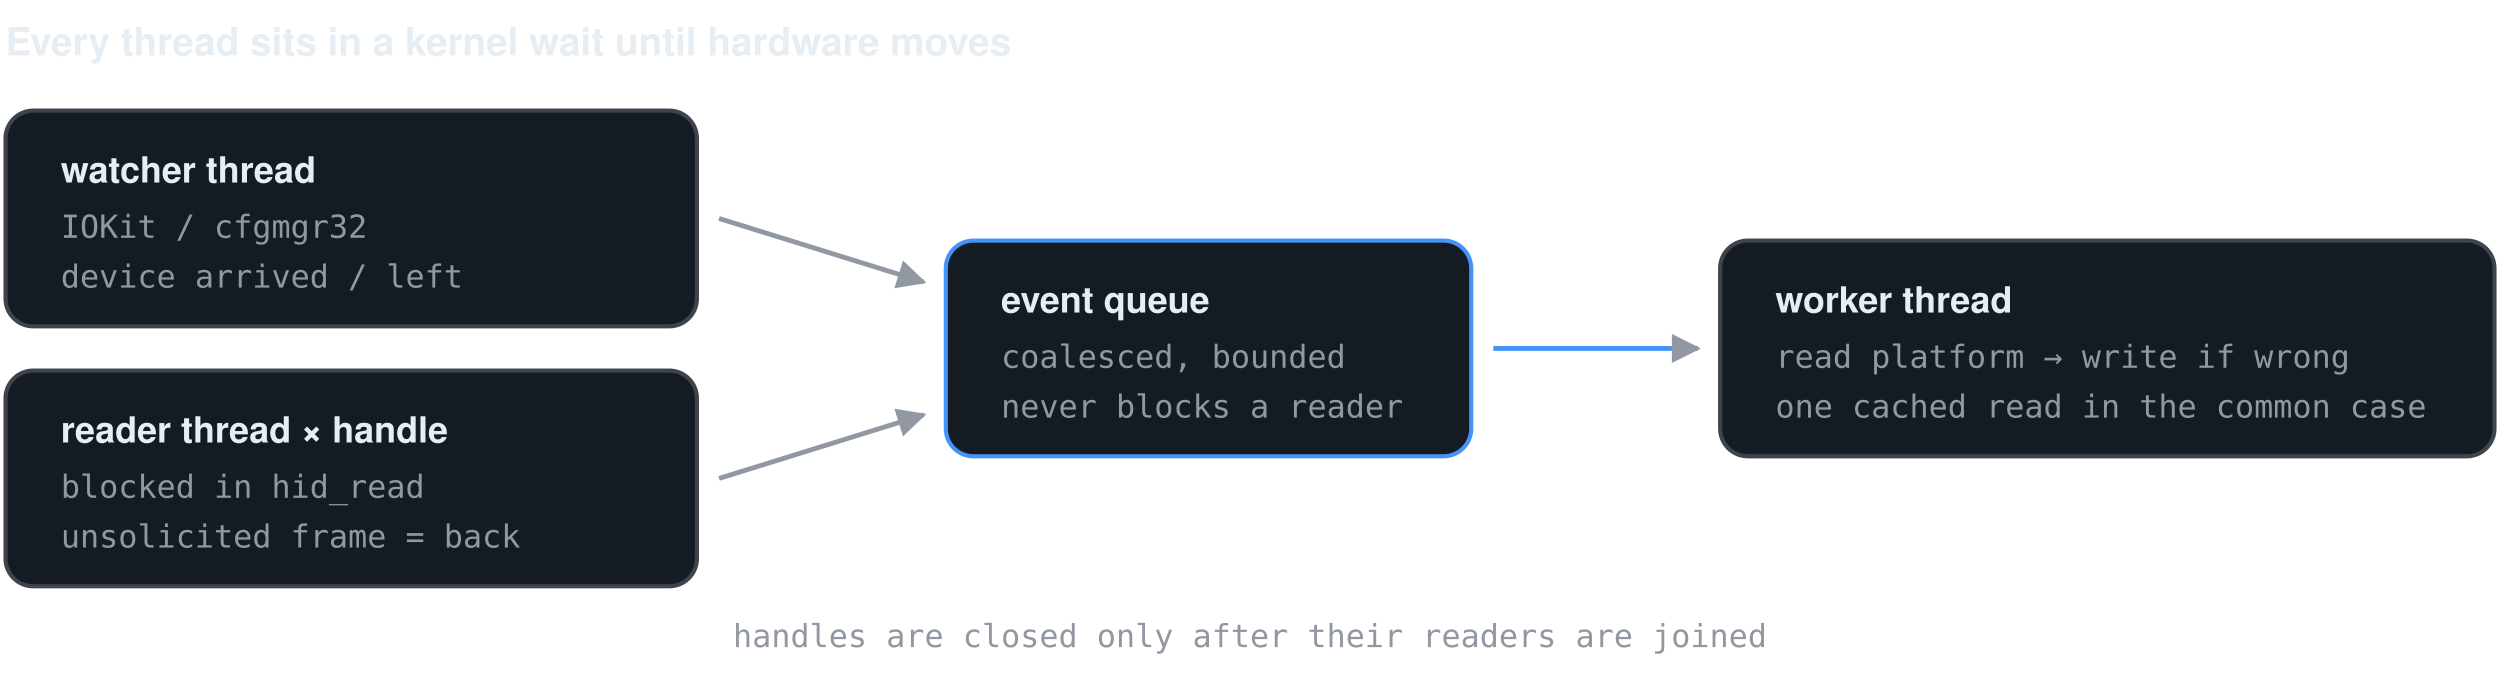
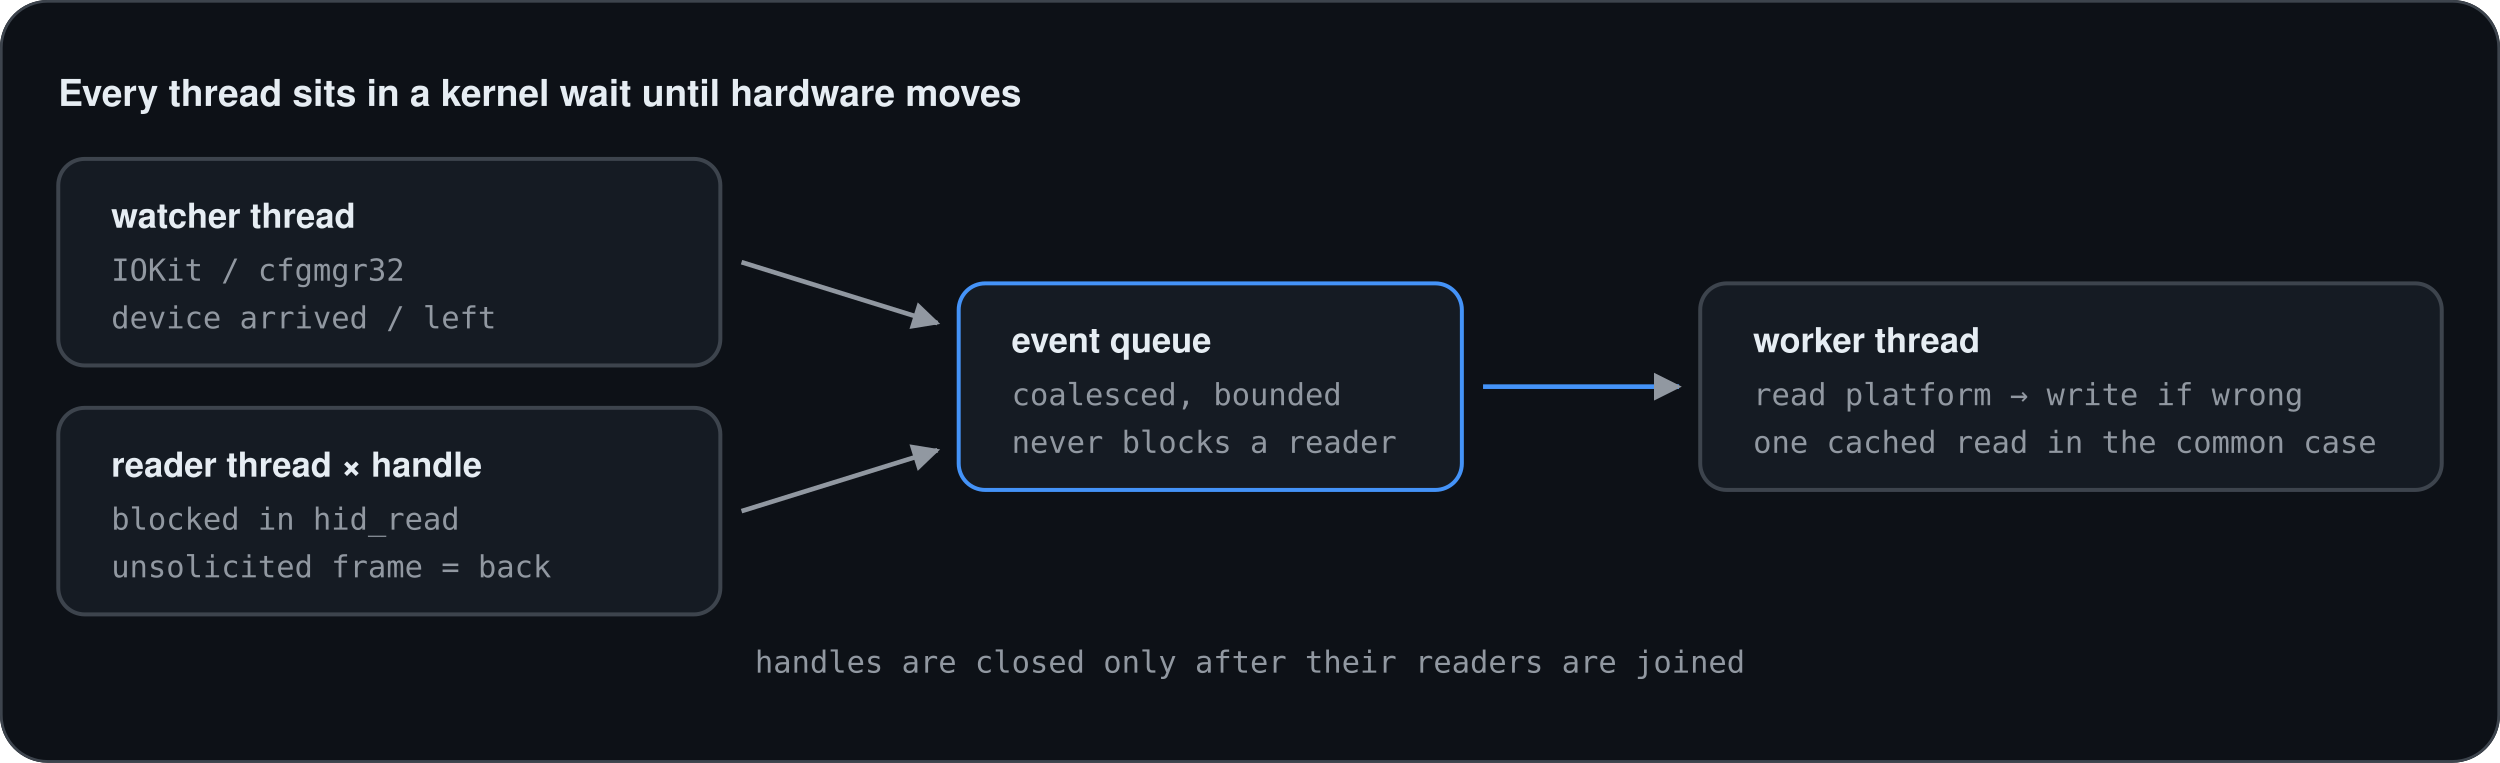
- <svg xmlns="http://www.w3.org/2000/svg" viewBox="0 0 904 248" width="904" height="248" role="img">
+ <svg xmlns="http://www.w3.org/2000/svg" viewBox="0 0 944 288" width="944" height="288" role="img" aria-labelledby="archt archd">
+   <style>@keyframes apkt{to{stroke-dashoffset:-52}}.ap{animation:apkt 0.9s linear infinite}@keyframes aleg0{0%{opacity:1}18.889%{opacity:1}20.278%{opacity:0}100%{opacity:0}}.aleg0{animation:aleg0 18s linear infinite}@keyframes aleg1{0%{opacity:0}31.944%{opacity:0}33.333%{opacity:1}52.222%{opacity:1}53.611%{opacity:0}100%{opacity:0}}.aleg1{animation:aleg1 18s linear infinite}@keyframes aleg2{0%{opacity:1}18.889%{opacity:1}20.278%{opacity:0}100%{opacity:0}}.aleg2{animation:aleg2 18s linear infinite}@media (prefers-reduced-motion:reduce){*{animation:none!important}}</style>
  <defs>
-     <marker id="head" viewBox="0 0 10 10" refX="9" refY="5" markerWidth="6" markerHeight="6" orient="auto-start-reverse">
-       <path d="M 0 0 L 10 5 L 0 10 z" fill="#9198a1" />
+     <marker id="archarrow" viewBox="0 0 10 10" refX="8.5" refY="5" markerWidth="7" markerHeight="7" orient="auto-start-reverse">
+       <path d="M0 0 L10 5 L0 10 z" fill="#4493f8" />
    </marker>
  </defs>
-   <g transform="translate(2,2)">
+   <rect width="944" height="288" rx="18" fill="#0d1117" />
+   <rect x=".5" y=".5" width="943" height="287" rx="17.5" fill="none" stroke="#3d444d" />
+   <g transform="translate(22,22)">
+     <defs>
+       <marker id="head" viewBox="0 0 10 10" refX="9" refY="5" markerWidth="6" markerHeight="6" orient="auto-start-reverse">
+         <path d="M 0 0 L 10 5 L 0 10 z" fill="#9198a1" />
+       </marker>
+     </defs>
    <text x="0" y="18" fill="#e6edf3" font-family="-apple-system,BlinkMacSystemFont,Segoe UI,Helvetica,Arial,sans-serif" font-size="14" font-weight="600" text-anchor="start" opacity="1.0">Every thread sits in a kernel wait until hardware moves</text>
    <rect x="0" y="38" width="250" height="78" rx="10" fill="#151b23" stroke="#3d444d" stroke-width="1.5" />
    <text x="20" y="64" fill="#e6edf3" font-family="-apple-system,BlinkMacSystemFont,Segoe UI,Helvetica,Arial,sans-serif" font-size="13" font-weight="600" text-anchor="start" opacity="1.0">watcher thread</text>
    <text x="20" y="84" fill="#9198a1" font-family="ui-monospace,SFMono-Regular,SF Mono,Menlo,Consolas,monospace" font-size="11.5" font-weight="400" text-anchor="start" opacity="1.0">IOKit / cfgmgr32</text>
    <text x="20" y="102" fill="#9198a1" font-family="ui-monospace,SFMono-Regular,SF Mono,Menlo,Consolas,monospace" font-size="11.5" font-weight="400" text-anchor="start" opacity="1.0">device arrived / left</text>
    <rect x="0" y="132" width="250" height="78" rx="10" fill="#151b23" stroke="#3d444d" stroke-width="1.5" />
    <text x="20" y="158" fill="#e6edf3" font-family="-apple-system,BlinkMacSystemFont,Segoe UI,Helvetica,Arial,sans-serif" font-size="13" font-weight="600" text-anchor="start" opacity="1.0">reader thread × handle</text>
    <text x="20" y="178" fill="#9198a1" font-family="ui-monospace,SFMono-Regular,SF Mono,Menlo,Consolas,monospace" font-size="11.5" font-weight="400" text-anchor="start" opacity="1.0">blocked in hid_read</text>
    <text x="20" y="196" fill="#9198a1" font-family="ui-monospace,SFMono-Regular,SF Mono,Menlo,Consolas,monospace" font-size="11.5" font-weight="400" text-anchor="start" opacity="1.0">unsolicited frame = back</text>
    <rect x="340" y="85" width="190" height="78" rx="10" fill="#151b23" stroke="#4493f8" stroke-width="1.5" />
    <text x="360" y="111" fill="#e6edf3" font-family="-apple-system,BlinkMacSystemFont,Segoe UI,Helvetica,Arial,sans-serif" font-size="13" font-weight="600" text-anchor="start" opacity="1.0">event queue</text>
    <text x="360" y="131" fill="#9198a1" font-family="ui-monospace,SFMono-Regular,SF Mono,Menlo,Consolas,monospace" font-size="11.5" font-weight="400" text-anchor="start" opacity="1.0">coalesced, bounded</text>
    <text x="360" y="149" fill="#9198a1" font-family="ui-monospace,SFMono-Regular,SF Mono,Menlo,Consolas,monospace" font-size="11.5" font-weight="400" text-anchor="start" opacity="1.0">never blocks a reader</text>
    <rect x="620" y="85" width="280" height="78" rx="10" fill="#151b23" stroke="#3d444d" stroke-width="1.5" />
    <text x="640" y="111" fill="#e6edf3" font-family="-apple-system,BlinkMacSystemFont,Segoe UI,Helvetica,Arial,sans-serif" font-size="13" font-weight="600" text-anchor="start" opacity="1.0">worker thread</text>
    <text x="640" y="131" fill="#9198a1" font-family="ui-monospace,SFMono-Regular,SF Mono,Menlo,Consolas,monospace" font-size="11.5" font-weight="400" text-anchor="start" opacity="1.0">read platform → write if wrong</text>
    <text x="640" y="149" fill="#9198a1" font-family="ui-monospace,SFMono-Regular,SF Mono,Menlo,Consolas,monospace" font-size="11.5" font-weight="400" text-anchor="start" opacity="1.0">one cached read in the common case</text>
    <line x1="258" y1="77" x2="332" y2="100" stroke="#9198a1" stroke-width="1.75" marker-end="url(#head)" />
    <line x1="258" y1="171" x2="332" y2="148" stroke="#9198a1" stroke-width="1.75" marker-end="url(#head)" />
    <line x1="538" y1="124" x2="612" y2="124" stroke="#4493f8" stroke-width="1.75" marker-end="url(#head)" />
+     <g class="aleg0" opacity="0">
+       <path d="M 258 77 L 332 100" fill="none" stroke="#4493f8" stroke-width="3.5" stroke-linecap="round" stroke-dasharray="12 40" class="ap" />
+     </g>
+     <g class="aleg1" opacity="0">
+       <path d="M 258 171 L 332 148" fill="none" stroke="#4493f8" stroke-width="3.5" stroke-linecap="round" stroke-dasharray="12 40" class="ap" />
+     </g>
+     <g class="aleg2" opacity="0">
+       <path d="M 538 124 L 612 124" fill="none" stroke="#4493f8" stroke-width="3.5" stroke-linecap="round" stroke-dasharray="12 40" class="ap" />
+     </g>
    <text x="450" y="232" fill="#9198a1" font-family="ui-monospace,SFMono-Regular,SF Mono,Menlo,Consolas,monospace" font-size="11.5" font-weight="400" text-anchor="middle" opacity="1.0">handles are closed only after their readers are joined</text>
  </g>
</svg>
